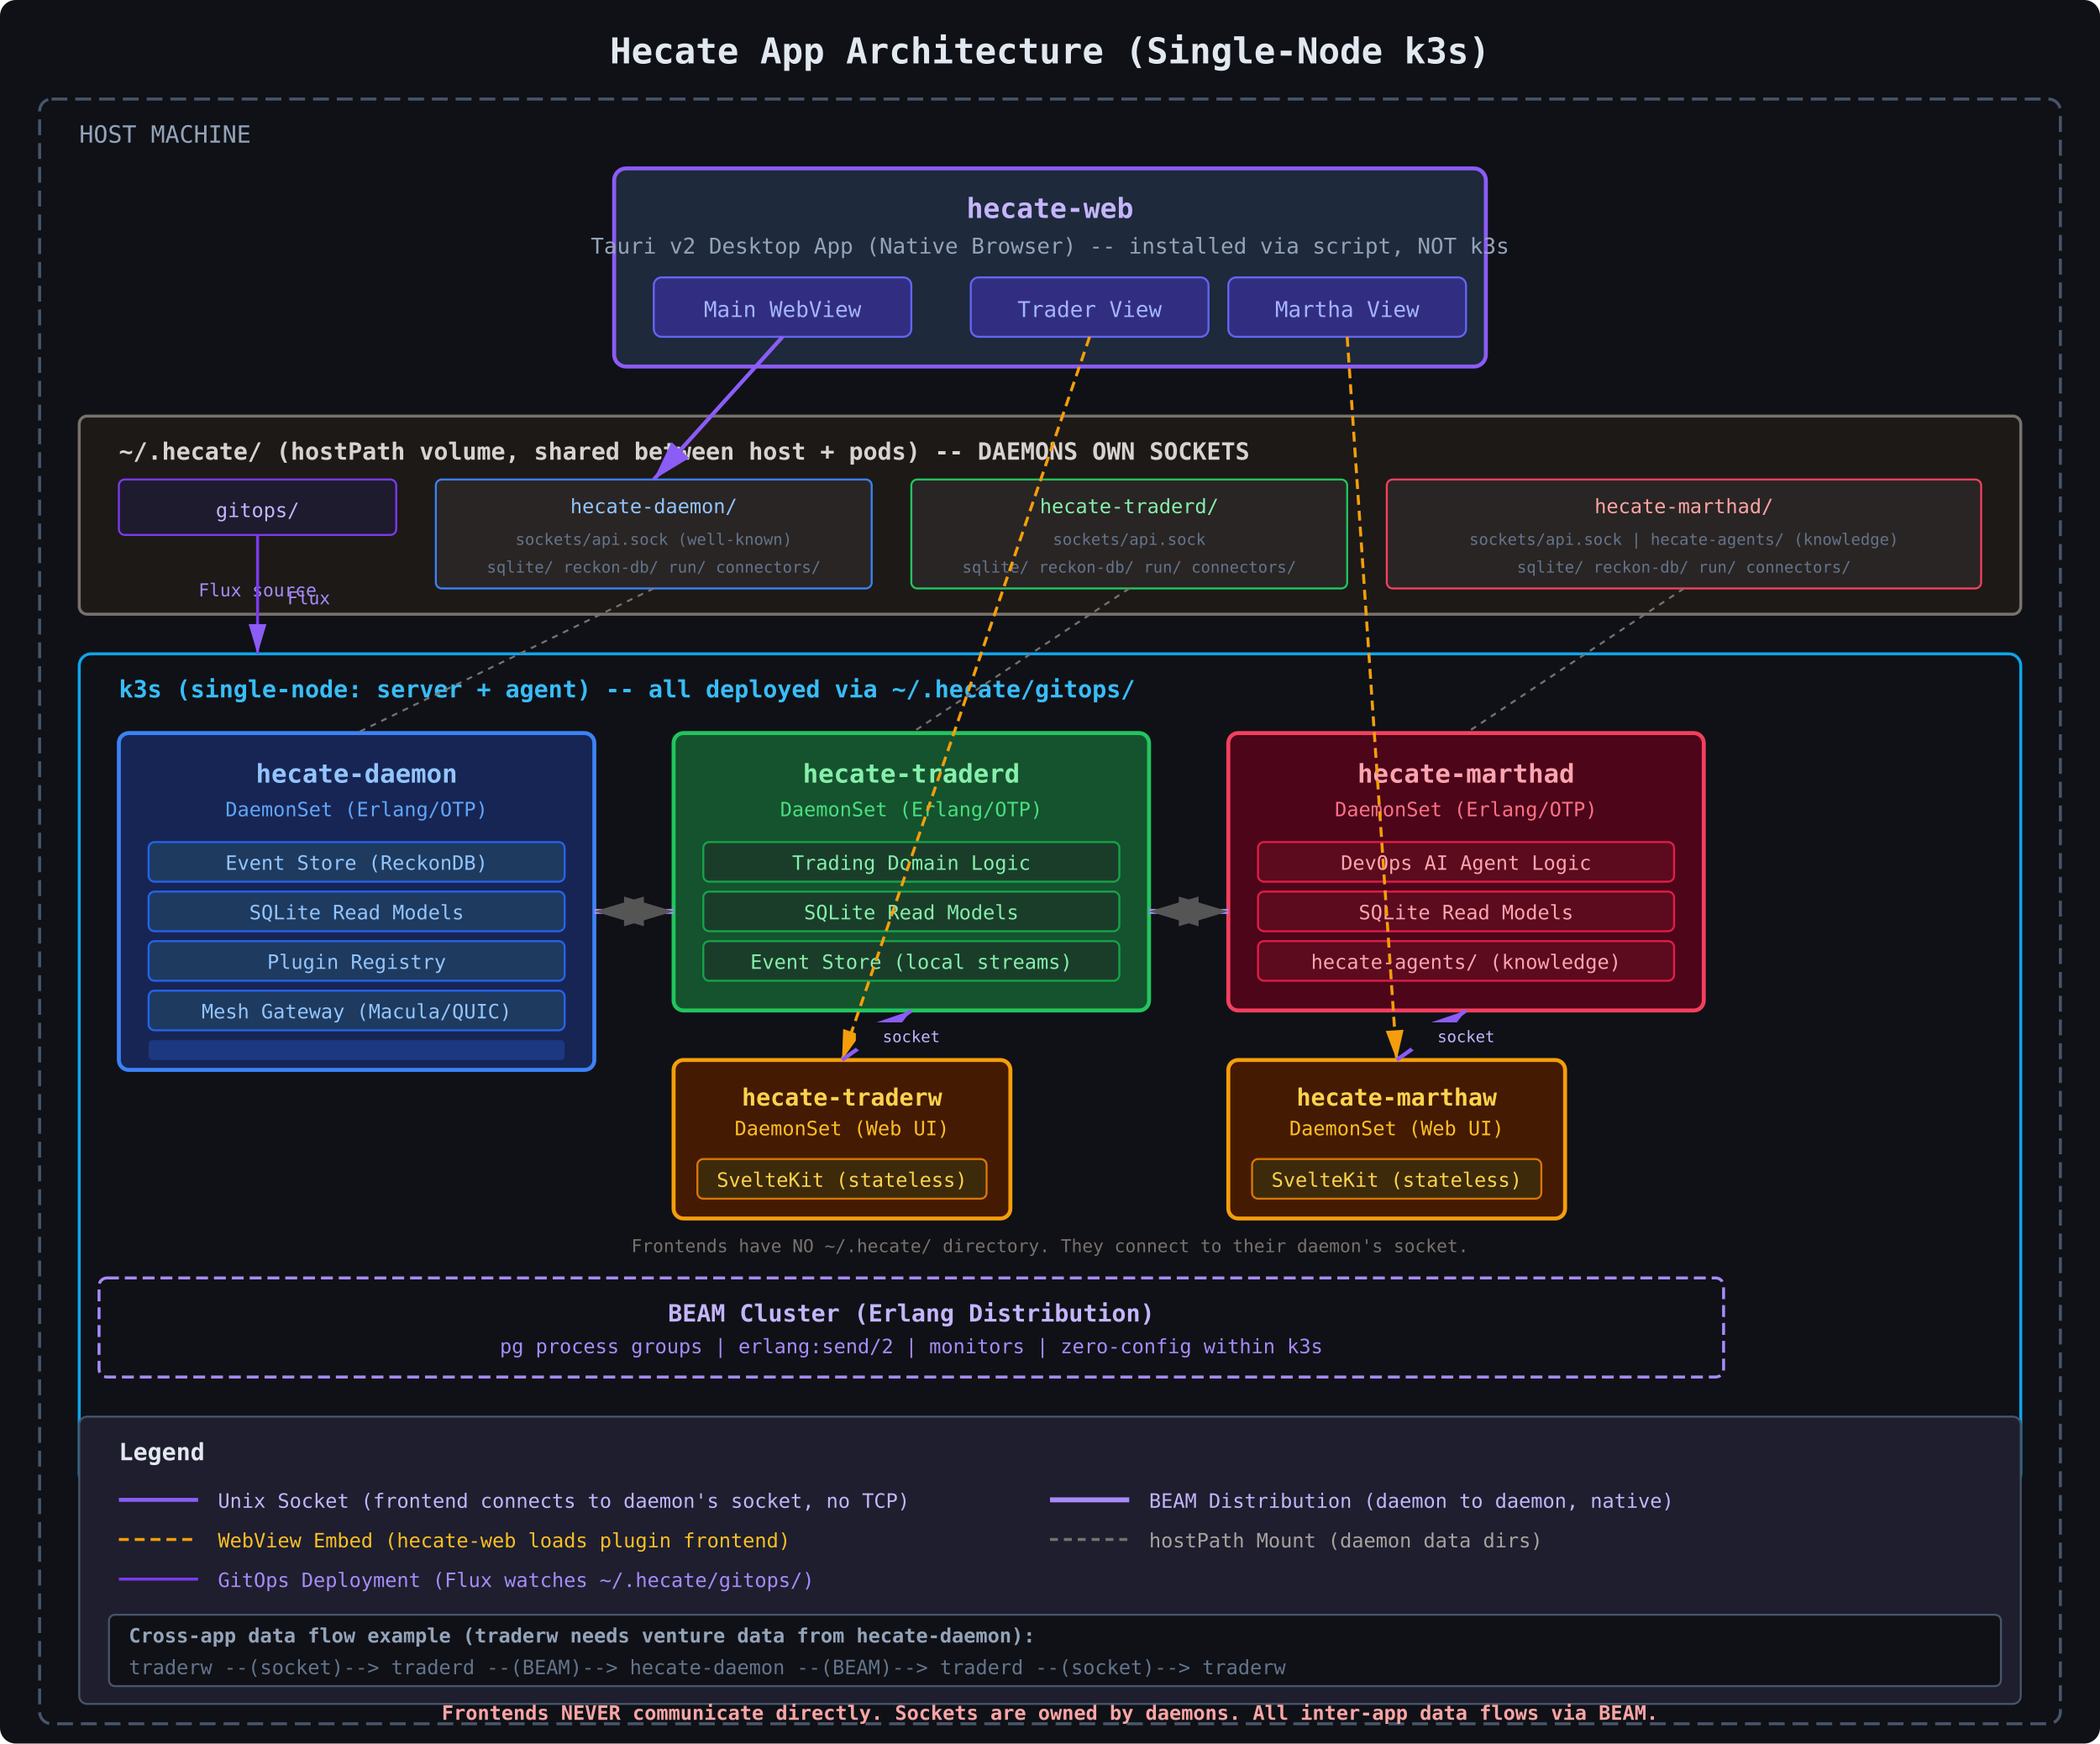
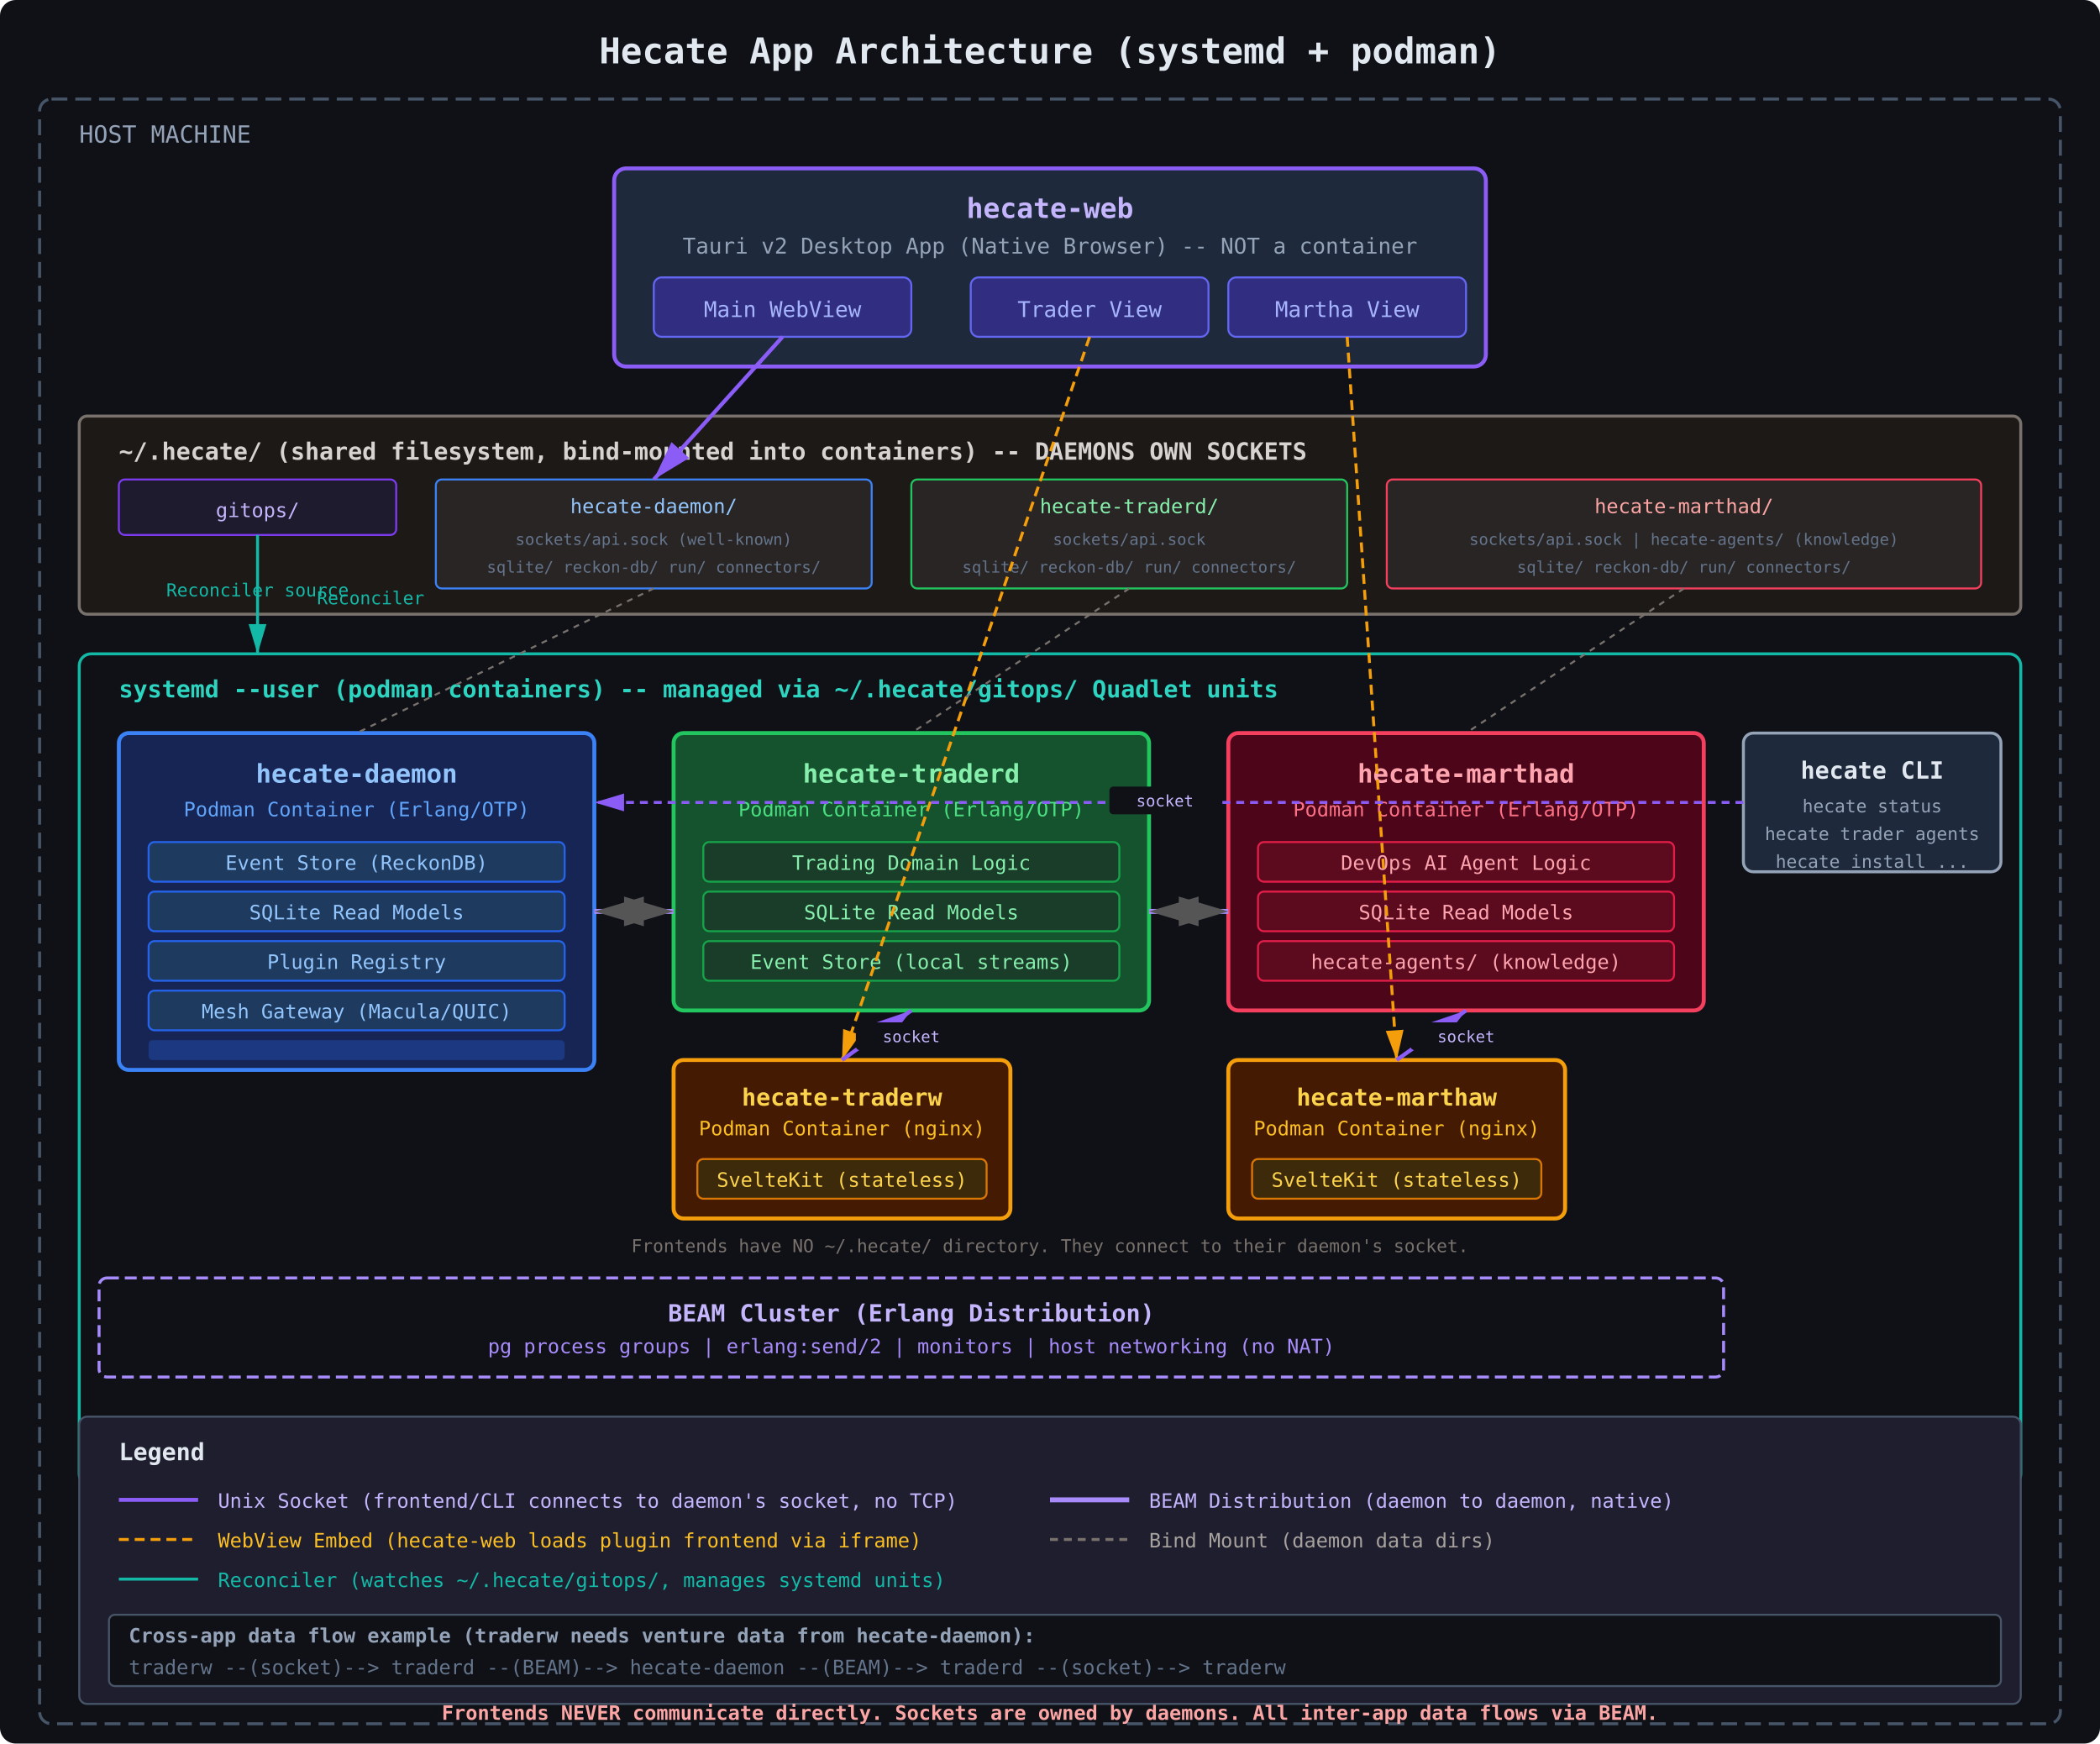
<svg xmlns="http://www.w3.org/2000/svg" viewBox="0 0 1060 880" font-family="monospace" font-size="13">
  <defs>
    <marker id="arrow" viewBox="0 0 10 6" refX="10" refY="3" markerWidth="10" markerHeight="6" orient="auto-start-reverse">
      <path d="M0,0 L10,3 L0,6 z" fill="#555" />
    </marker>
    <marker id="arrow-purple" viewBox="0 0 10 6" refX="10" refY="3" markerWidth="10" markerHeight="6" orient="auto-start-reverse">
      <path d="M0,0 L10,3 L0,6 z" fill="#8b5cf6" />
    </marker>
    <marker id="arrow-amber" viewBox="0 0 10 6" refX="10" refY="3" markerWidth="10" markerHeight="6" orient="auto-start-reverse">
      <path d="M0,0 L10,3 L0,6 z" fill="#f59e0b" />
    </marker>
+     <marker id="arrow-teal" viewBox="0 0 10 6" refX="10" refY="3" markerWidth="10" markerHeight="6" orient="auto-start-reverse">
+       <path d="M0,0 L10,3 L0,6 z" fill="#14b8a6" />
+     </marker>
  </defs>
  <rect width="1060" height="880" fill="#0f1117" rx="8" />
-   <text x="530" y="32" fill="#e2e8f0" font-size="18" font-weight="bold" text-anchor="middle">Hecate App Architecture (Single-Node k3s)</text>
+   <text x="530" y="32" fill="#e2e8f0" font-size="18" font-weight="bold" text-anchor="middle">Hecate App Architecture (systemd + podman)</text>
  <rect x="20" y="50" width="1020" height="820" rx="6" fill="none" stroke="#475569" stroke-width="1.5" stroke-dasharray="8,4" />
  <text x="40" y="72" fill="#94a3b8" font-size="12">HOST MACHINE</text>
  <rect x="310" y="85" width="440" height="100" rx="6" fill="#1e293b" stroke="#8b5cf6" stroke-width="2" />
  <text x="530" y="110" fill="#c4b5fd" font-size="14" font-weight="bold" text-anchor="middle">hecate-web</text>
-   <text x="530" y="128" fill="#94a3b8" font-size="11" text-anchor="middle">Tauri v2 Desktop App (Native Browser) -- installed via script, NOT k3s</text>
+   <text x="530" y="128" fill="#94a3b8" font-size="11" text-anchor="middle">Tauri v2 Desktop App (Native Browser) -- NOT a container</text>
  <rect x="330" y="140" width="130" height="30" rx="4" fill="#312e81" stroke="#6366f1" stroke-width="1" />
  <text x="395" y="160" fill="#a5b4fc" font-size="11" text-anchor="middle">Main WebView</text>
  <rect x="490" y="140" width="120" height="30" rx="4" fill="#312e81" stroke="#6366f1" stroke-width="1" />
  <text x="550" y="160" fill="#a5b4fc" font-size="11" text-anchor="middle">Trader View</text>
  <rect x="620" y="140" width="120" height="30" rx="4" fill="#312e81" stroke="#6366f1" stroke-width="1" />
  <text x="680" y="160" fill="#a5b4fc" font-size="11" text-anchor="middle">Martha View</text>
  <rect x="40" y="210" width="980" height="100" rx="4" fill="#1c1917" stroke="#78716c" stroke-width="1.5" />
-   <text x="60" y="232" fill="#d6d3d1" font-size="12" font-weight="bold">~/.hecate/ (hostPath volume, shared between host + pods) -- DAEMONS OWN SOCKETS</text>
+   <text x="60" y="232" fill="#d6d3d1" font-size="12" font-weight="bold">~/.hecate/ (shared filesystem, bind-mounted into containers) -- DAEMONS OWN SOCKETS</text>
  <rect x="60" y="242" width="140" height="28" rx="3" fill="#1e1b2e" stroke="#7c3aed" stroke-width="1" />
  <text x="130" y="261" fill="#c4b5fd" font-size="10" text-anchor="middle">gitops/</text>
-   <text x="130" y="301" fill="#a78bfa" font-size="9" text-anchor="middle">Flux source</text>
+   <text x="130" y="301" fill="#14b8a6" font-size="9" text-anchor="middle">Reconciler source</text>
  <rect x="220" y="242" width="220" height="55" rx="3" fill="#292524" stroke="#3b82f6" stroke-width="1" />
  <text x="330" y="259" fill="#93c5fd" font-size="10" text-anchor="middle">hecate-daemon/</text>
  <text x="330" y="275" fill="#64748b" font-size="8" text-anchor="middle">sockets/api.sock (well-known)</text>
  <text x="330" y="289" fill="#64748b" font-size="8" text-anchor="middle">sqlite/ reckon-db/ run/ connectors/</text>
  <rect x="460" y="242" width="220" height="55" rx="3" fill="#292524" stroke="#22c55e" stroke-width="1" />
  <text x="570" y="259" fill="#86efac" font-size="10" text-anchor="middle">hecate-traderd/</text>
  <text x="570" y="275" fill="#64748b" font-size="8" text-anchor="middle">sockets/api.sock</text>
  <text x="570" y="289" fill="#64748b" font-size="8" text-anchor="middle">sqlite/ reckon-db/ run/ connectors/</text>
  <rect x="700" y="242" width="300" height="55" rx="3" fill="#292524" stroke="#f43f5e" stroke-width="1" />
  <text x="850" y="259" fill="#fca5a5" font-size="10" text-anchor="middle">hecate-marthad/</text>
  <text x="850" y="275" fill="#64748b" font-size="8" text-anchor="middle">sockets/api.sock | hecate-agents/ (knowledge)</text>
  <text x="850" y="289" fill="#64748b" font-size="8" text-anchor="middle">sqlite/ reckon-db/ run/ connectors/</text>
-   <rect x="40" y="330" width="980" height="420" rx="6" fill="none" stroke="#0ea5e9" stroke-width="1.5" />
-   <text x="60" y="352" fill="#38bdf8" font-size="12" font-weight="bold">k3s (single-node: server + agent) -- all deployed via ~/.hecate/gitops/</text>
+   <rect x="40" y="330" width="980" height="420" rx="6" fill="none" stroke="#14b8a6" stroke-width="1.5" />
+   <text x="60" y="352" fill="#2dd4bf" font-size="12" font-weight="bold">systemd --user (podman containers) -- managed via ~/.hecate/gitops/ Quadlet units</text>
  <rect x="60" y="370" width="240" height="170" rx="5" fill="#172554" stroke="#3b82f6" stroke-width="2" />
  <text x="180" y="395" fill="#93c5fd" font-size="13" font-weight="bold" text-anchor="middle">hecate-daemon</text>
-   <text x="180" y="412" fill="#60a5fa" font-size="10" text-anchor="middle">DaemonSet (Erlang/OTP)</text>
+   <text x="180" y="412" fill="#60a5fa" font-size="10" text-anchor="middle">Podman Container (Erlang/OTP)</text>
  <rect x="75" y="425" width="210" height="20" rx="3" fill="#1e3a5f" stroke="#2563eb" stroke-width="1" />
  <text x="180" y="439" fill="#93c5fd" font-size="10" text-anchor="middle">Event Store (ReckonDB)</text>
  <rect x="75" y="450" width="210" height="20" rx="3" fill="#1e3a5f" stroke="#2563eb" stroke-width="1" />
  <text x="180" y="464" fill="#93c5fd" font-size="10" text-anchor="middle">SQLite Read Models</text>
  <rect x="75" y="475" width="210" height="20" rx="3" fill="#1e3a5f" stroke="#2563eb" stroke-width="1" />
  <text x="180" y="489" fill="#93c5fd" font-size="10" text-anchor="middle">Plugin Registry</text>
  <rect x="75" y="500" width="210" height="20" rx="3" fill="#1e3a5f" stroke="#2563eb" stroke-width="1" />
  <text x="180" y="514" fill="#93c5fd" font-size="10" text-anchor="middle">Mesh Gateway (Macula/QUIC)</text>
  <rect x="75" y="525" width="210" height="10" rx="2" fill="#2563eb" opacity="0.3" />
  <rect x="340" y="370" width="240" height="140" rx="5" fill="#14532d" stroke="#22c55e" stroke-width="2" />
  <text x="460" y="395" fill="#86efac" font-size="13" font-weight="bold" text-anchor="middle">hecate-traderd</text>
-   <text x="460" y="412" fill="#4ade80" font-size="10" text-anchor="middle">DaemonSet (Erlang/OTP)</text>
+   <text x="460" y="412" fill="#4ade80" font-size="10" text-anchor="middle">Podman Container (Erlang/OTP)</text>
  <rect x="355" y="425" width="210" height="20" rx="3" fill="#1a3d2a" stroke="#16a34a" stroke-width="1" />
  <text x="460" y="439" fill="#86efac" font-size="10" text-anchor="middle">Trading Domain Logic</text>
  <rect x="355" y="450" width="210" height="20" rx="3" fill="#1a3d2a" stroke="#16a34a" stroke-width="1" />
  <text x="460" y="464" fill="#86efac" font-size="10" text-anchor="middle">SQLite Read Models</text>
  <rect x="355" y="475" width="210" height="20" rx="3" fill="#1a3d2a" stroke="#16a34a" stroke-width="1" />
  <text x="460" y="489" fill="#86efac" font-size="10" text-anchor="middle">Event Store (local streams)</text>
  <rect x="620" y="370" width="240" height="140" rx="5" fill="#4c0519" stroke="#f43f5e" stroke-width="2" />
  <text x="740" y="395" fill="#fda4af" font-size="13" font-weight="bold" text-anchor="middle">hecate-marthad</text>
-   <text x="740" y="412" fill="#fb7185" font-size="10" text-anchor="middle">DaemonSet (Erlang/OTP)</text>
+   <text x="740" y="412" fill="#fb7185" font-size="10" text-anchor="middle">Podman Container (Erlang/OTP)</text>
  <rect x="635" y="425" width="210" height="20" rx="3" fill="#5c0a1e" stroke="#e11d48" stroke-width="1" />
  <text x="740" y="439" fill="#fda4af" font-size="10" text-anchor="middle">DevOps AI Agent Logic</text>
  <rect x="635" y="450" width="210" height="20" rx="3" fill="#5c0a1e" stroke="#e11d48" stroke-width="1" />
  <text x="740" y="464" fill="#fda4af" font-size="10" text-anchor="middle">SQLite Read Models</text>
  <rect x="635" y="475" width="210" height="20" rx="3" fill="#5c0a1e" stroke="#e11d48" stroke-width="1" />
  <text x="740" y="489" fill="#fda4af" font-size="10" text-anchor="middle">hecate-agents/ (knowledge)</text>
  <rect x="340" y="535" width="170" height="80" rx="5" fill="#451a03" stroke="#f59e0b" stroke-width="2" />
  <text x="425" y="558" fill="#fcd34d" font-size="12" font-weight="bold" text-anchor="middle">hecate-traderw</text>
-   <text x="425" y="573" fill="#fbbf24" font-size="10" text-anchor="middle">DaemonSet (Web UI)</text>
+   <text x="425" y="573" fill="#fbbf24" font-size="10" text-anchor="middle">Podman Container (nginx)</text>
  <rect x="352" y="585" width="146" height="20" rx="3" fill="#3d2a0a" stroke="#d97706" stroke-width="1" />
  <text x="425" y="599" fill="#fcd34d" font-size="10" text-anchor="middle">SvelteKit (stateless)</text>
  <rect x="620" y="535" width="170" height="80" rx="5" fill="#451a03" stroke="#f59e0b" stroke-width="2" />
  <text x="705" y="558" fill="#fcd34d" font-size="12" font-weight="bold" text-anchor="middle">hecate-marthaw</text>
-   <text x="705" y="573" fill="#fbbf24" font-size="10" text-anchor="middle">DaemonSet (Web UI)</text>
+   <text x="705" y="573" fill="#fbbf24" font-size="10" text-anchor="middle">Podman Container (nginx)</text>
  <rect x="632" y="585" width="146" height="20" rx="3" fill="#3d2a0a" stroke="#d97706" stroke-width="1" />
  <text x="705" y="599" fill="#fcd34d" font-size="10" text-anchor="middle">SvelteKit (stateless)</text>
  <text x="530" y="632" fill="#78716c" font-size="9" text-anchor="middle">Frontends have NO ~/.hecate/ directory. They connect to their daemon's socket.</text>
  <rect x="50" y="645" width="820" height="50" rx="4" fill="none" stroke="#a78bfa" stroke-width="1.5" stroke-dasharray="6,3" />
  <text x="460" y="667" fill="#c4b5fd" font-size="12" font-weight="bold" text-anchor="middle">BEAM Cluster (Erlang Distribution)</text>
-   <text x="460" y="683" fill="#a78bfa" font-size="10" text-anchor="middle">pg process groups | erlang:send/2 | monitors | zero-config within k3s</text>
+   <text x="460" y="683" fill="#a78bfa" font-size="10" text-anchor="middle">pg process groups | erlang:send/2 | monitors | host networking (no NAT)</text>
  <line x1="395" y1="170" x2="330" y2="242" stroke="#8b5cf6" stroke-width="2" marker-end="url(#arrow-purple)" />
  <line x1="550" y1="170" x2="425" y2="535" stroke="#f59e0b" stroke-width="1.5" stroke-dasharray="5,3" marker-end="url(#arrow-amber)" />
  <line x1="680" y1="170" x2="705" y2="535" stroke="#f59e0b" stroke-width="1.5" stroke-dasharray="5,3" marker-end="url(#arrow-amber)" />
  <line x1="425" y1="535" x2="460" y2="510" stroke="#8b5cf6" stroke-width="2" marker-end="url(#arrow-purple)" />
  <rect x="432" y="516" width="55" height="14" rx="2" fill="#0f1117" />
  <text x="460" y="526" fill="#c4b5fd" font-size="8" text-anchor="middle">socket</text>
  <line x1="705" y1="535" x2="740" y2="510" stroke="#8b5cf6" stroke-width="2" marker-end="url(#arrow-purple)" />
  <rect x="712" y="516" width="55" height="14" rx="2" fill="#0f1117" />
  <text x="740" y="526" fill="#c4b5fd" font-size="8" text-anchor="middle">socket</text>
  <line x1="330" y1="297" x2="180" y2="370" stroke="#78716c" stroke-width="1" stroke-dasharray="3,3" />
  <line x1="570" y1="297" x2="460" y2="370" stroke="#78716c" stroke-width="1" stroke-dasharray="3,3" />
  <line x1="850" y1="297" x2="740" y2="370" stroke="#78716c" stroke-width="1" stroke-dasharray="3,3" />
  <line x1="300" y1="460" x2="340" y2="460" stroke="#a78bfa" stroke-width="2.5" marker-start="url(#arrow)" marker-end="url(#arrow)" />
  <line x1="580" y1="460" x2="620" y2="460" stroke="#a78bfa" stroke-width="2.5" marker-start="url(#arrow)" marker-end="url(#arrow)" />
-   <line x1="130" y1="270" x2="130" y2="330" stroke="#7c3aed" stroke-width="1.5" marker-end="url(#arrow-purple)" />
-   <text x="145" y="305" fill="#a78bfa" font-size="9">Flux</text>
+   <line x1="130" y1="270" x2="130" y2="330" stroke="#14b8a6" stroke-width="1.5" marker-end="url(#arrow-teal)" />
+   <text x="160" y="305" fill="#14b8a6" font-size="9">Reconciler</text>
+   <rect x="880" y="370" width="130" height="70" rx="5" fill="#1e293b" stroke="#94a3b8" stroke-width="1.5" />
+   <text x="945" y="393" fill="#e2e8f0" font-size="12" font-weight="bold" text-anchor="middle">hecate CLI</text>
+   <text x="945" y="410" fill="#94a3b8" font-size="9" text-anchor="middle">hecate status</text>
+   <text x="945" y="424" fill="#94a3b8" font-size="9" text-anchor="middle">hecate trader agents</text>
+   <text x="945" y="438" fill="#94a3b8" font-size="9" text-anchor="middle">hecate install ...</text>
+   <line x1="880" y1="405" x2="300" y2="405" stroke="#8b5cf6" stroke-width="1.5" stroke-dasharray="4,3" marker-end="url(#arrow-purple)" />
+   <rect x="560" y="397" width="55" height="14" rx="2" fill="#0f1117" />
+   <text x="588" y="407" fill="#c4b5fd" font-size="8" text-anchor="middle">socket</text>
  <rect x="40" y="715" width="980" height="145" rx="4" fill="#1e1e2e" stroke="#475569" stroke-width="1" />
  <text x="60" y="737" fill="#e2e8f0" font-size="12" font-weight="bold">Legend</text>
  <line x1="60" y1="757" x2="100" y2="757" stroke="#8b5cf6" stroke-width="2" />
-   <text x="110" y="761" fill="#c4b5fd" font-size="10">Unix Socket (frontend connects to daemon's socket, no TCP)</text>
+   <text x="110" y="761" fill="#c4b5fd" font-size="10">Unix Socket (frontend/CLI connects to daemon's socket, no TCP)</text>
  <line x1="530" y1="757" x2="570" y2="757" stroke="#a78bfa" stroke-width="2.5" />
  <text x="580" y="761" fill="#c4b5fd" font-size="10">BEAM Distribution (daemon to daemon, native)</text>
  <line x1="60" y1="777" x2="100" y2="777" stroke="#f59e0b" stroke-width="1.5" stroke-dasharray="5,3" />
-   <text x="110" y="781" fill="#fbbf24" font-size="10">WebView Embed (hecate-web loads plugin frontend)</text>
+   <text x="110" y="781" fill="#fbbf24" font-size="10">WebView Embed (hecate-web loads plugin frontend via iframe)</text>
  <line x1="530" y1="777" x2="570" y2="777" stroke="#78716c" stroke-width="1.5" stroke-dasharray="4,3" />
-   <text x="580" y="781" fill="#a8a29e" font-size="10">hostPath Mount (daemon data dirs)</text>
-   <line x1="60" y1="797" x2="100" y2="797" stroke="#7c3aed" stroke-width="1.5" />
-   <text x="110" y="801" fill="#a78bfa" font-size="10">GitOps Deployment (Flux watches ~/.hecate/gitops/)</text>
+   <text x="580" y="781" fill="#a8a29e" font-size="10">Bind Mount (daemon data dirs)</text>
+   <line x1="60" y1="797" x2="100" y2="797" stroke="#14b8a6" stroke-width="1.5" />
+   <text x="110" y="801" fill="#14b8a6" font-size="10">Reconciler (watches ~/.hecate/gitops/, manages systemd units)</text>
  <rect x="55" y="815" width="955" height="36" rx="3" fill="#0f1117" stroke="#475569" stroke-width="1" />
  <text x="65" y="829" fill="#94a3b8" font-size="10" font-weight="bold">Cross-app data flow example (traderw needs venture data from hecate-daemon):</text>
  <text x="65" y="845" fill="#64748b" font-size="10">traderw --(socket)--&gt; traderd --(BEAM)--&gt; hecate-daemon --(BEAM)--&gt; traderd --(socket)--&gt; traderw</text>
  <text x="530" y="868" fill="#fca5a5" font-size="10" text-anchor="middle" font-weight="bold">Frontends NEVER communicate directly. Sockets are owned by daemons. All inter-app data flows via BEAM.</text>
</svg>
